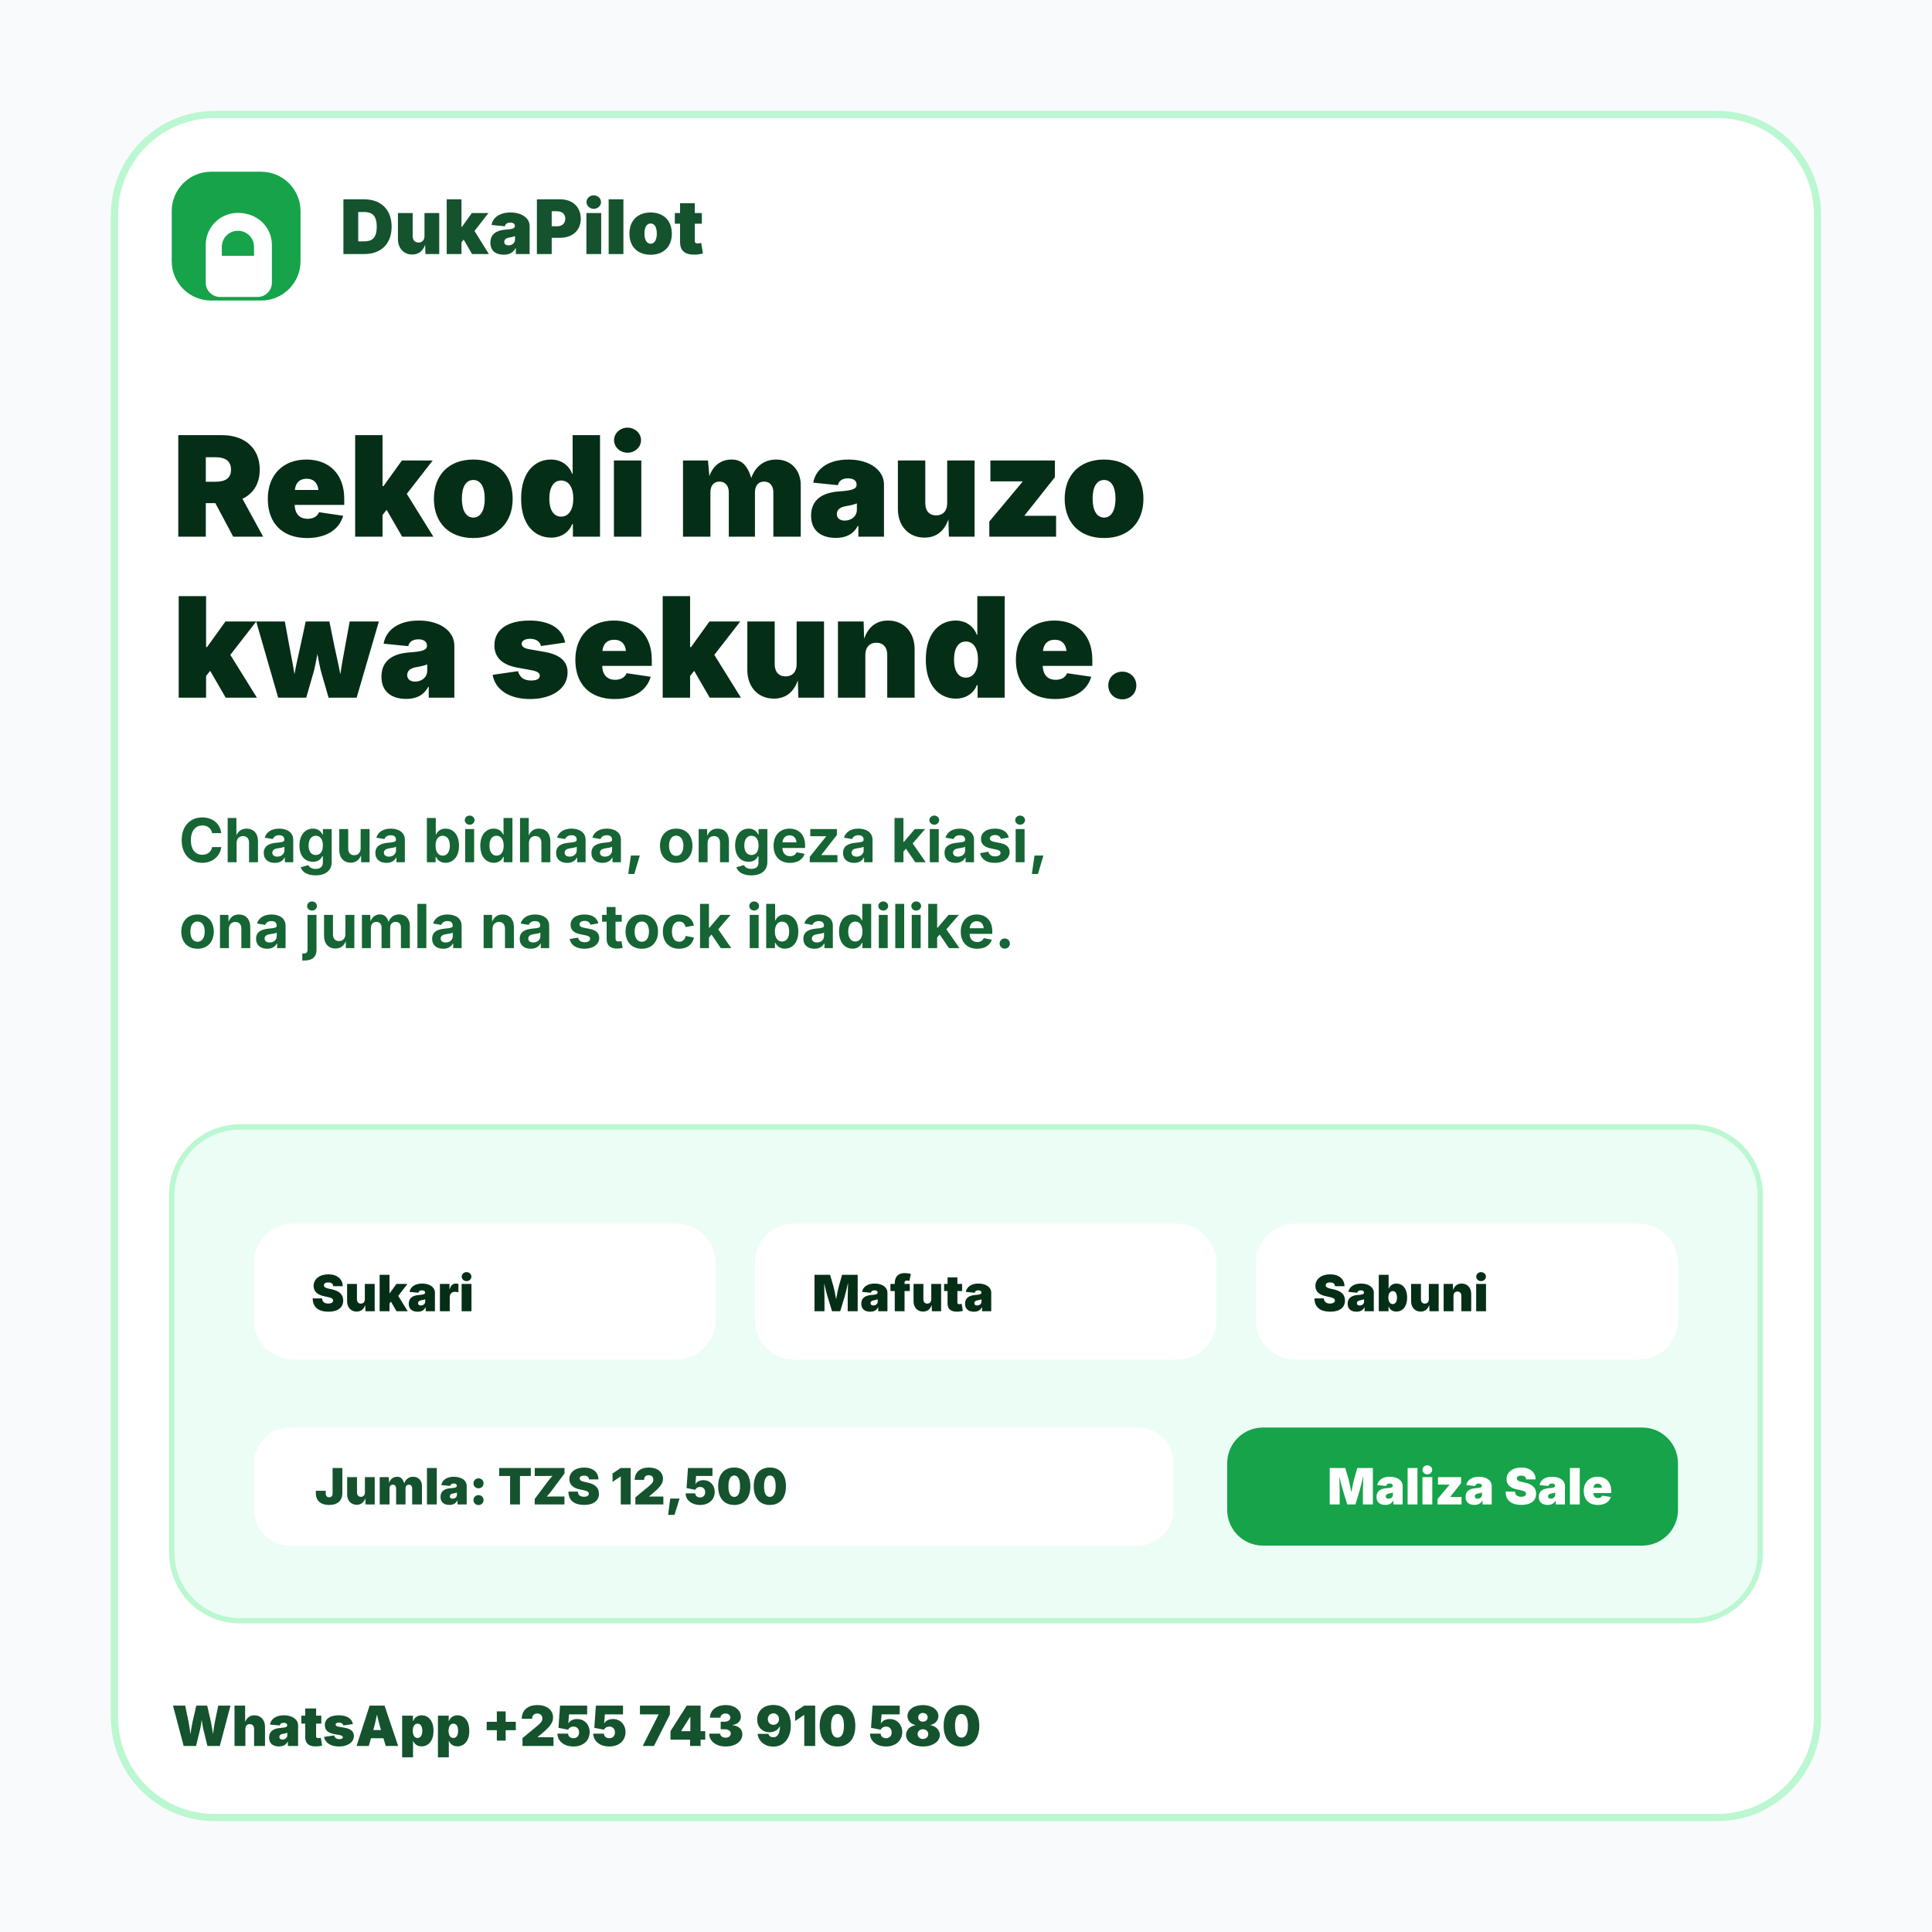
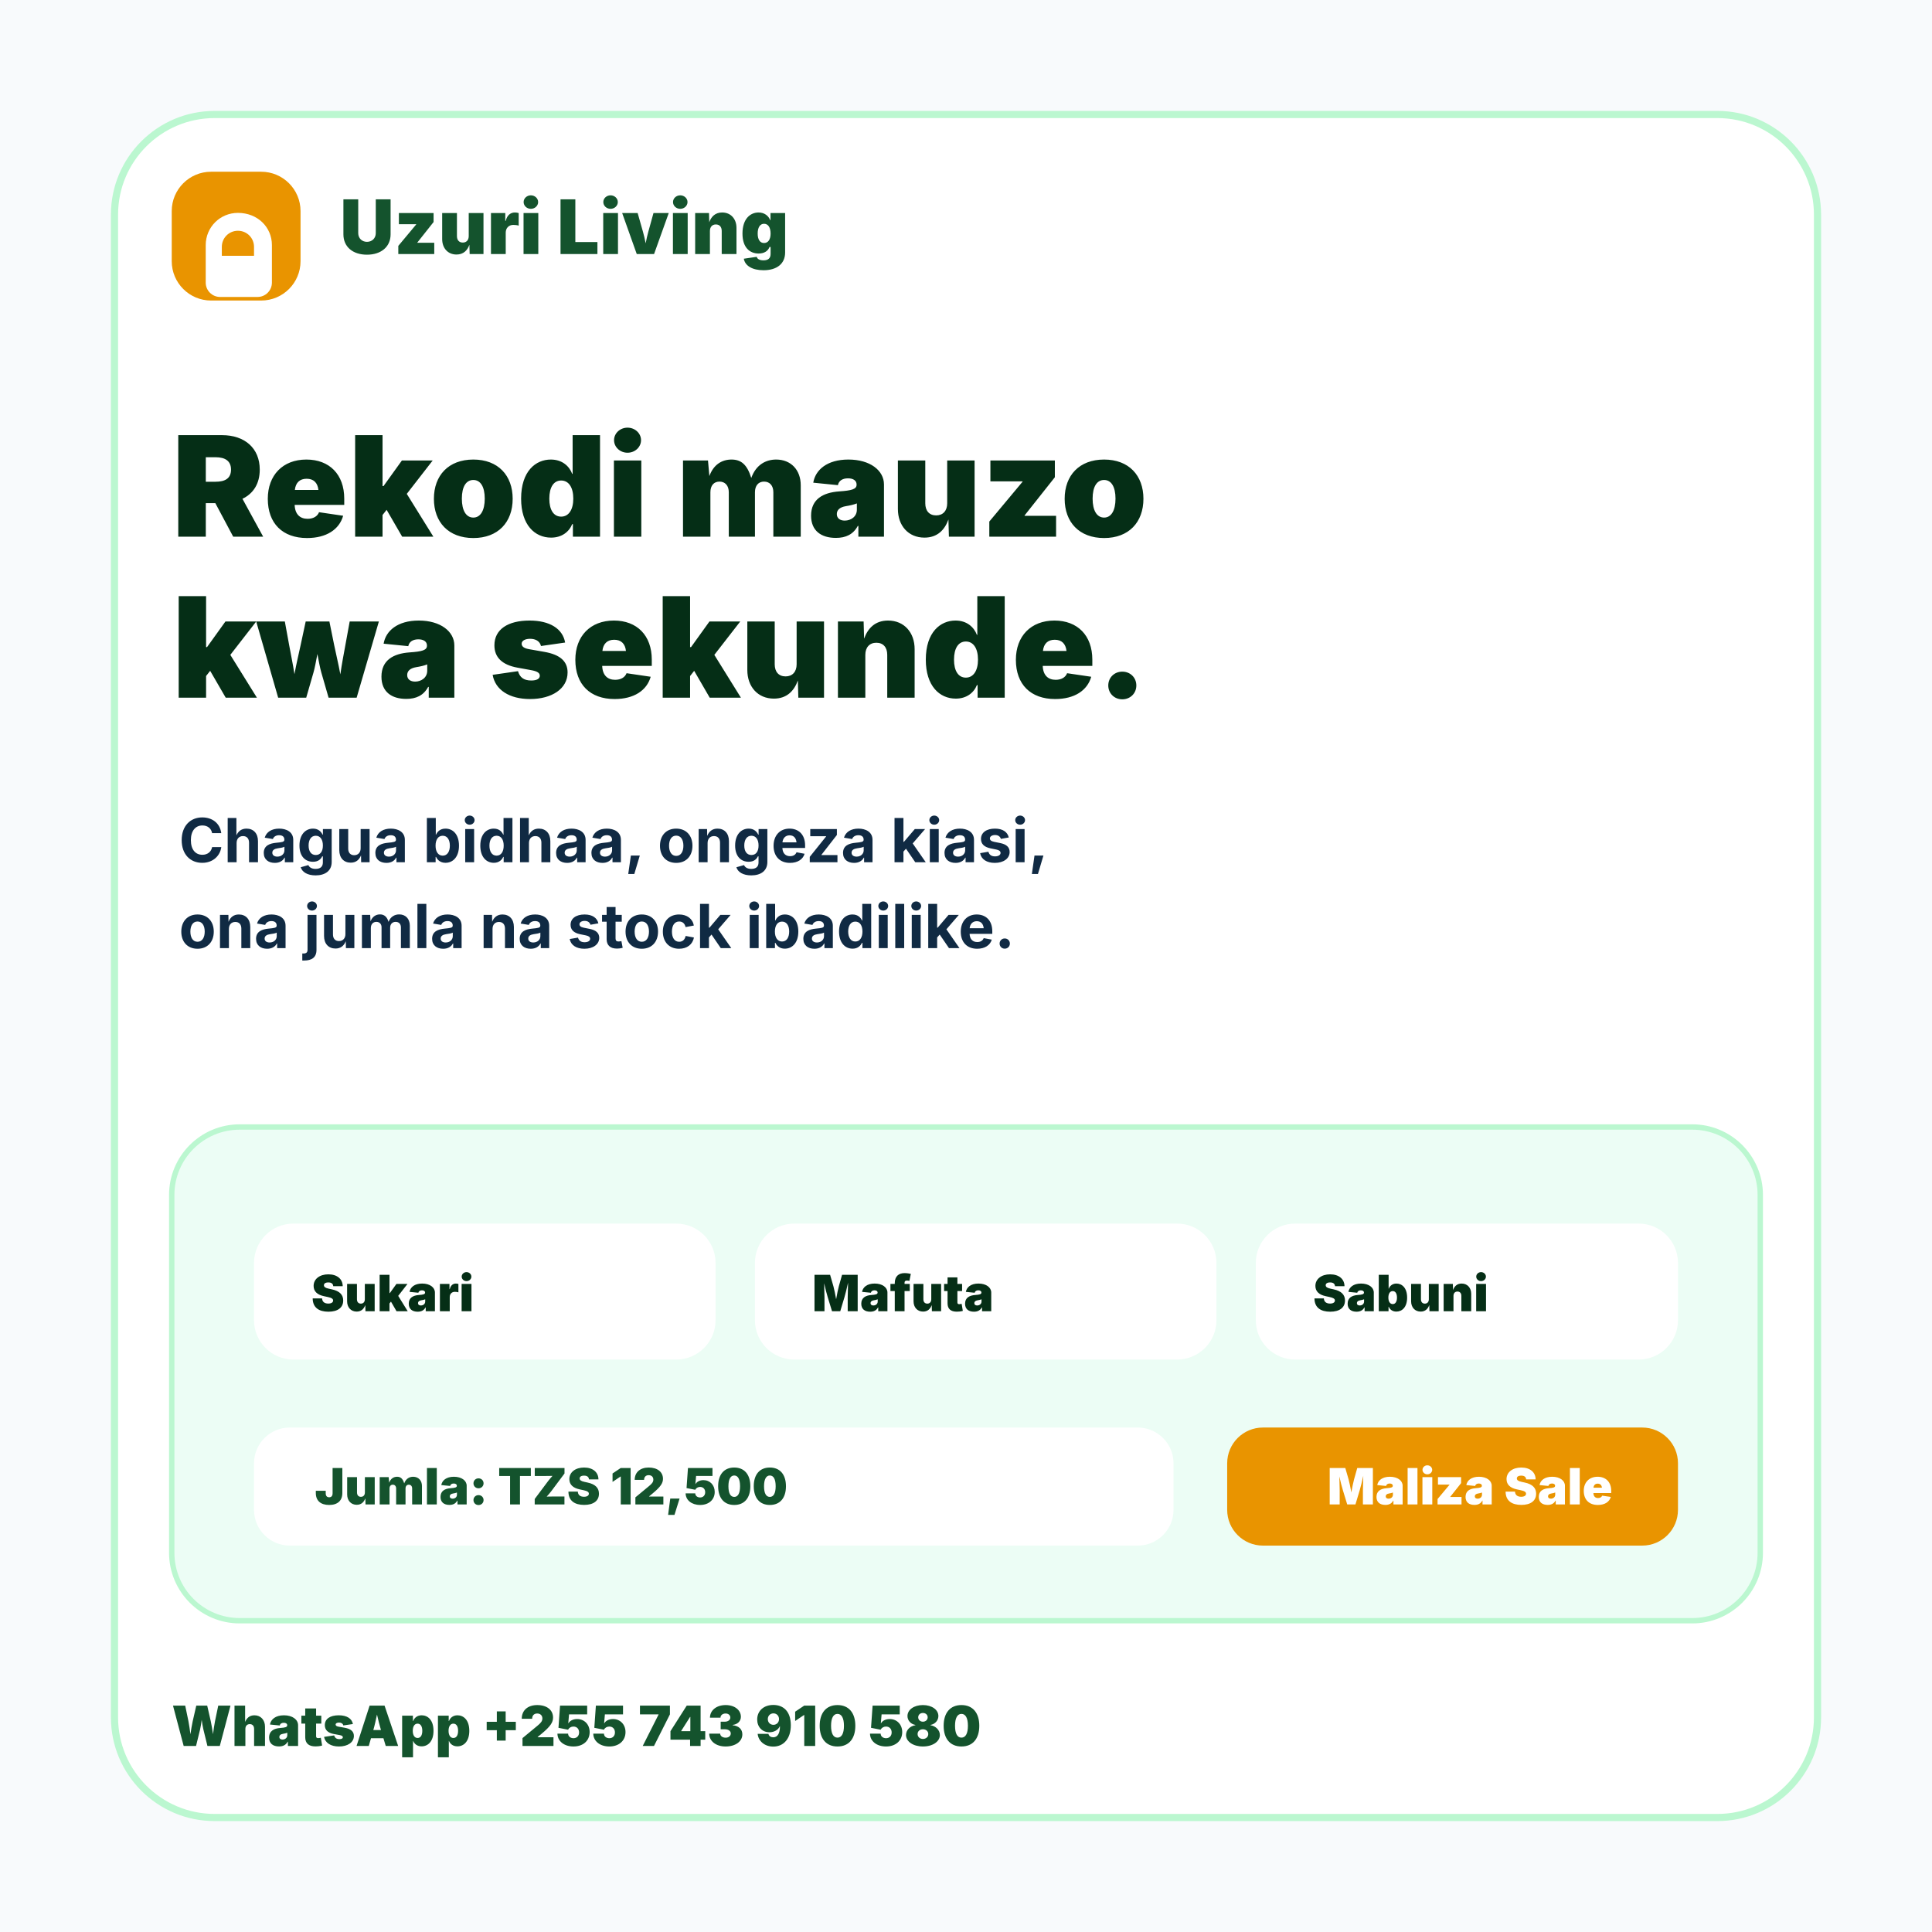
<svg xmlns="http://www.w3.org/2000/svg" width="1080" height="1080" viewBox="0 0 1080 1080" fill="none">
  <rect width="1080" height="1080" fill="#f8fafc" />
  <rect x="64" y="64" width="952" height="952" rx="56" fill="#ffffff" stroke="#bbf7d0" stroke-width="4" />
-   <rect x="96" y="96" width="72" height="72" rx="22" fill="#16a34a" />
+   <rect x="96" y="96" width="72" height="72" rx="22" fill="#e99400" />
  <path d="M133 119c-10 0-18 8-18 18v21c0 4.4 3.6 8 8 8h21c4.4 0 8-3.6 8-8v-21c0-10-8-18-19-18Zm0 10c5 0 9 4 9 9v5h-18v-5c0-5 4-9 9-9Z" fill="#ffffff" />
-   <text x="190" y="142" fill="#14532d" font-family="Inter, Arial, sans-serif" font-size="42" font-weight="900">DukaPilot</text>
+   <text x="190" y="142" fill="#14532d" font-family="Inter, Arial, sans-serif" font-size="42" font-weight="900">Uzuri Living</text>
  <text x="96" y="300" fill="#052e16" font-family="Inter, Arial, sans-serif" font-size="78" font-weight="900">Rekodi mauzo</text>
  <text x="96" y="390" fill="#052e16" font-family="Inter, Arial, sans-serif" font-size="78" font-weight="900">kwa sekunde.</text>
-   <text x="100" y="482" fill="#166534" font-family="Inter, Arial, sans-serif" font-size="34" font-weight="700">Chagua bidhaa, ongeza kiasi,</text>
-   <text x="100" y="530" fill="#166534" font-family="Inter, Arial, sans-serif" font-size="34" font-weight="700">ona jumla na stock ibadilike.</text>
+   <text x="100" y="482" fill="#102a43" font-family="Inter, Arial, sans-serif" font-size="34" font-weight="700">Chagua bidhaa, ongeza kiasi,</text>
+   <text x="100" y="530" fill="#102a43" font-family="Inter, Arial, sans-serif" font-size="34" font-weight="700">ona jumla na stock ibadilike.</text>
  <rect x="96" y="630" width="888" height="276" rx="38" fill="#ecfdf5" stroke="#bbf7d0" stroke-width="3" />
  <rect x="142" y="684" width="258" height="76" rx="22" fill="#ffffff" />
  <rect x="422" y="684" width="258" height="76" rx="22" fill="#ffffff" />
  <rect x="702" y="684" width="236" height="76" rx="22" fill="#ffffff" />
  <text x="174" y="733" fill="#052e16" font-family="Inter, Arial, sans-serif" font-size="28" font-weight="900">Sukari</text>
  <text x="454" y="733" fill="#052e16" font-family="Inter, Arial, sans-serif" font-size="28" font-weight="900">Mafuta</text>
  <text x="734" y="733" fill="#052e16" font-family="Inter, Arial, sans-serif" font-size="28" font-weight="900">Sabuni</text>
  <rect x="142" y="798" width="514" height="66" rx="20" fill="#ffffff" />
  <text x="176" y="841" fill="#14532d" font-family="Inter, Arial, sans-serif" font-size="28" font-weight="900">Jumla: TZS 12,500</text>
-   <rect x="686" y="798" width="252" height="66" rx="20" fill="#16a34a" />
+   <rect x="686" y="798" width="252" height="66" rx="20" fill="#e99400" />
  <text x="742" y="841" fill="#ffffff" font-family="Inter, Arial, sans-serif" font-size="28" font-weight="900">Maliza Sale</text>
  <text x="96" y="976" fill="#14532d" font-family="Inter, Arial, sans-serif" font-size="31" font-weight="900">WhatsApp +255 743 910 580</text>
</svg>
